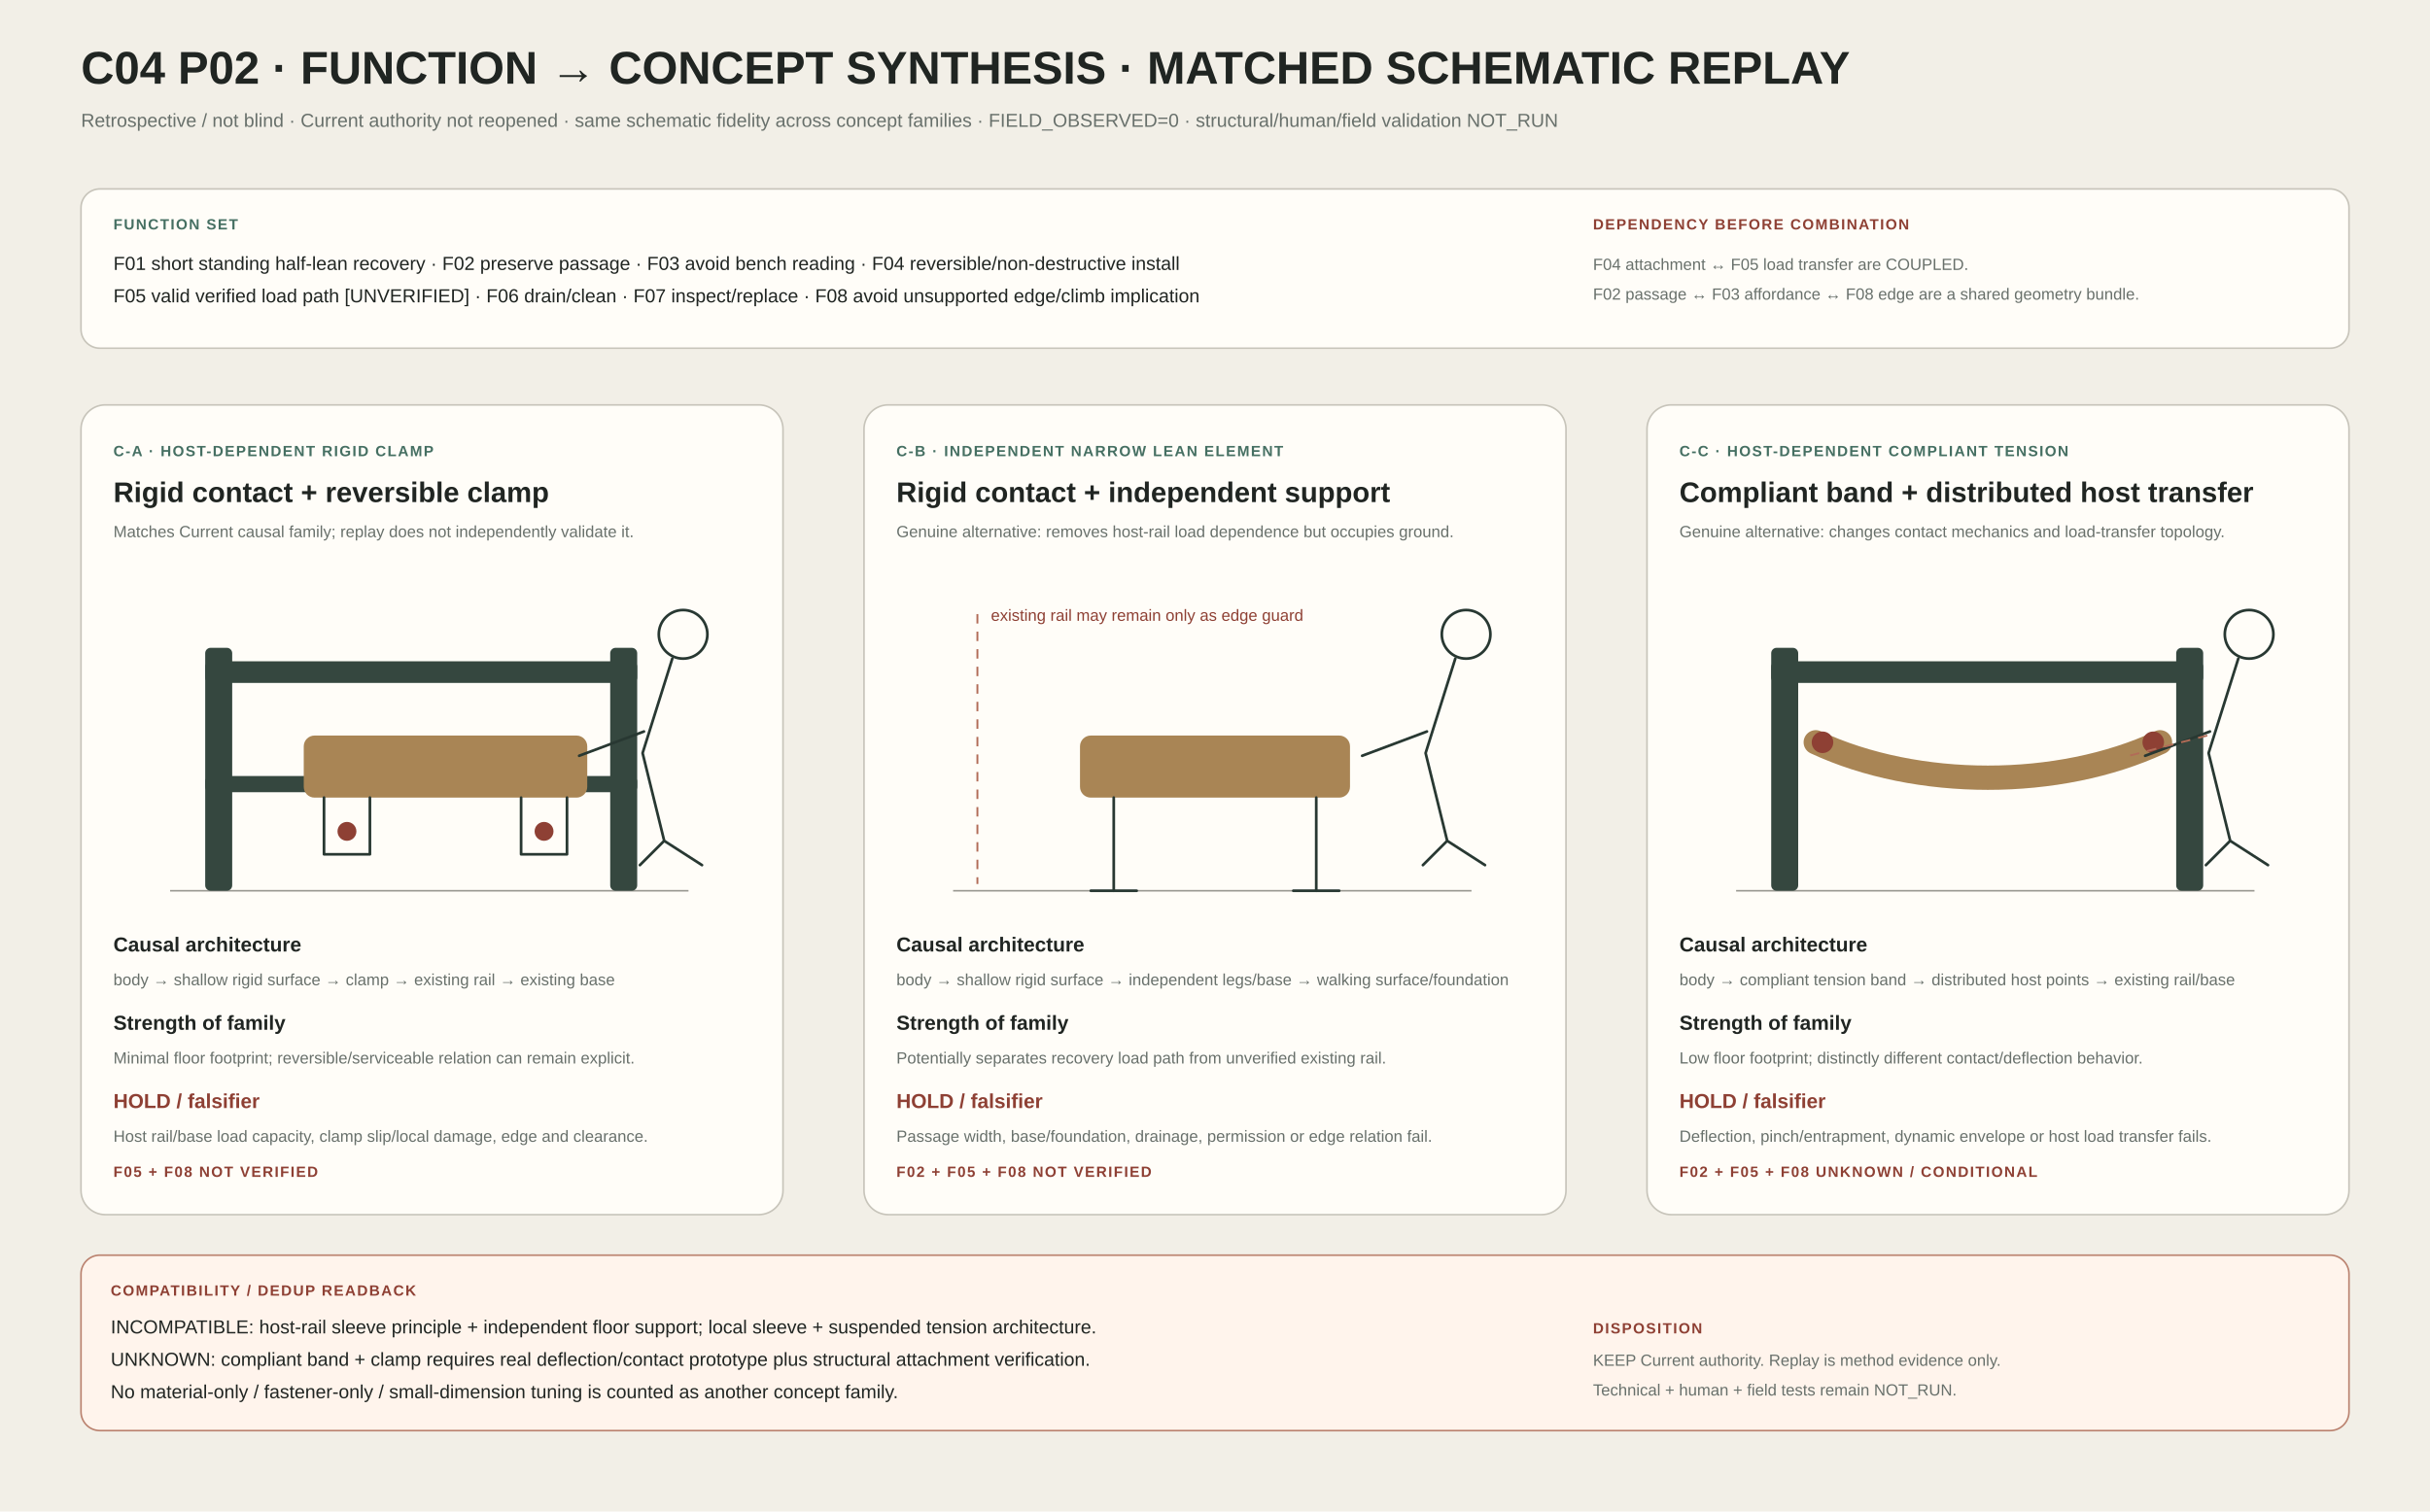
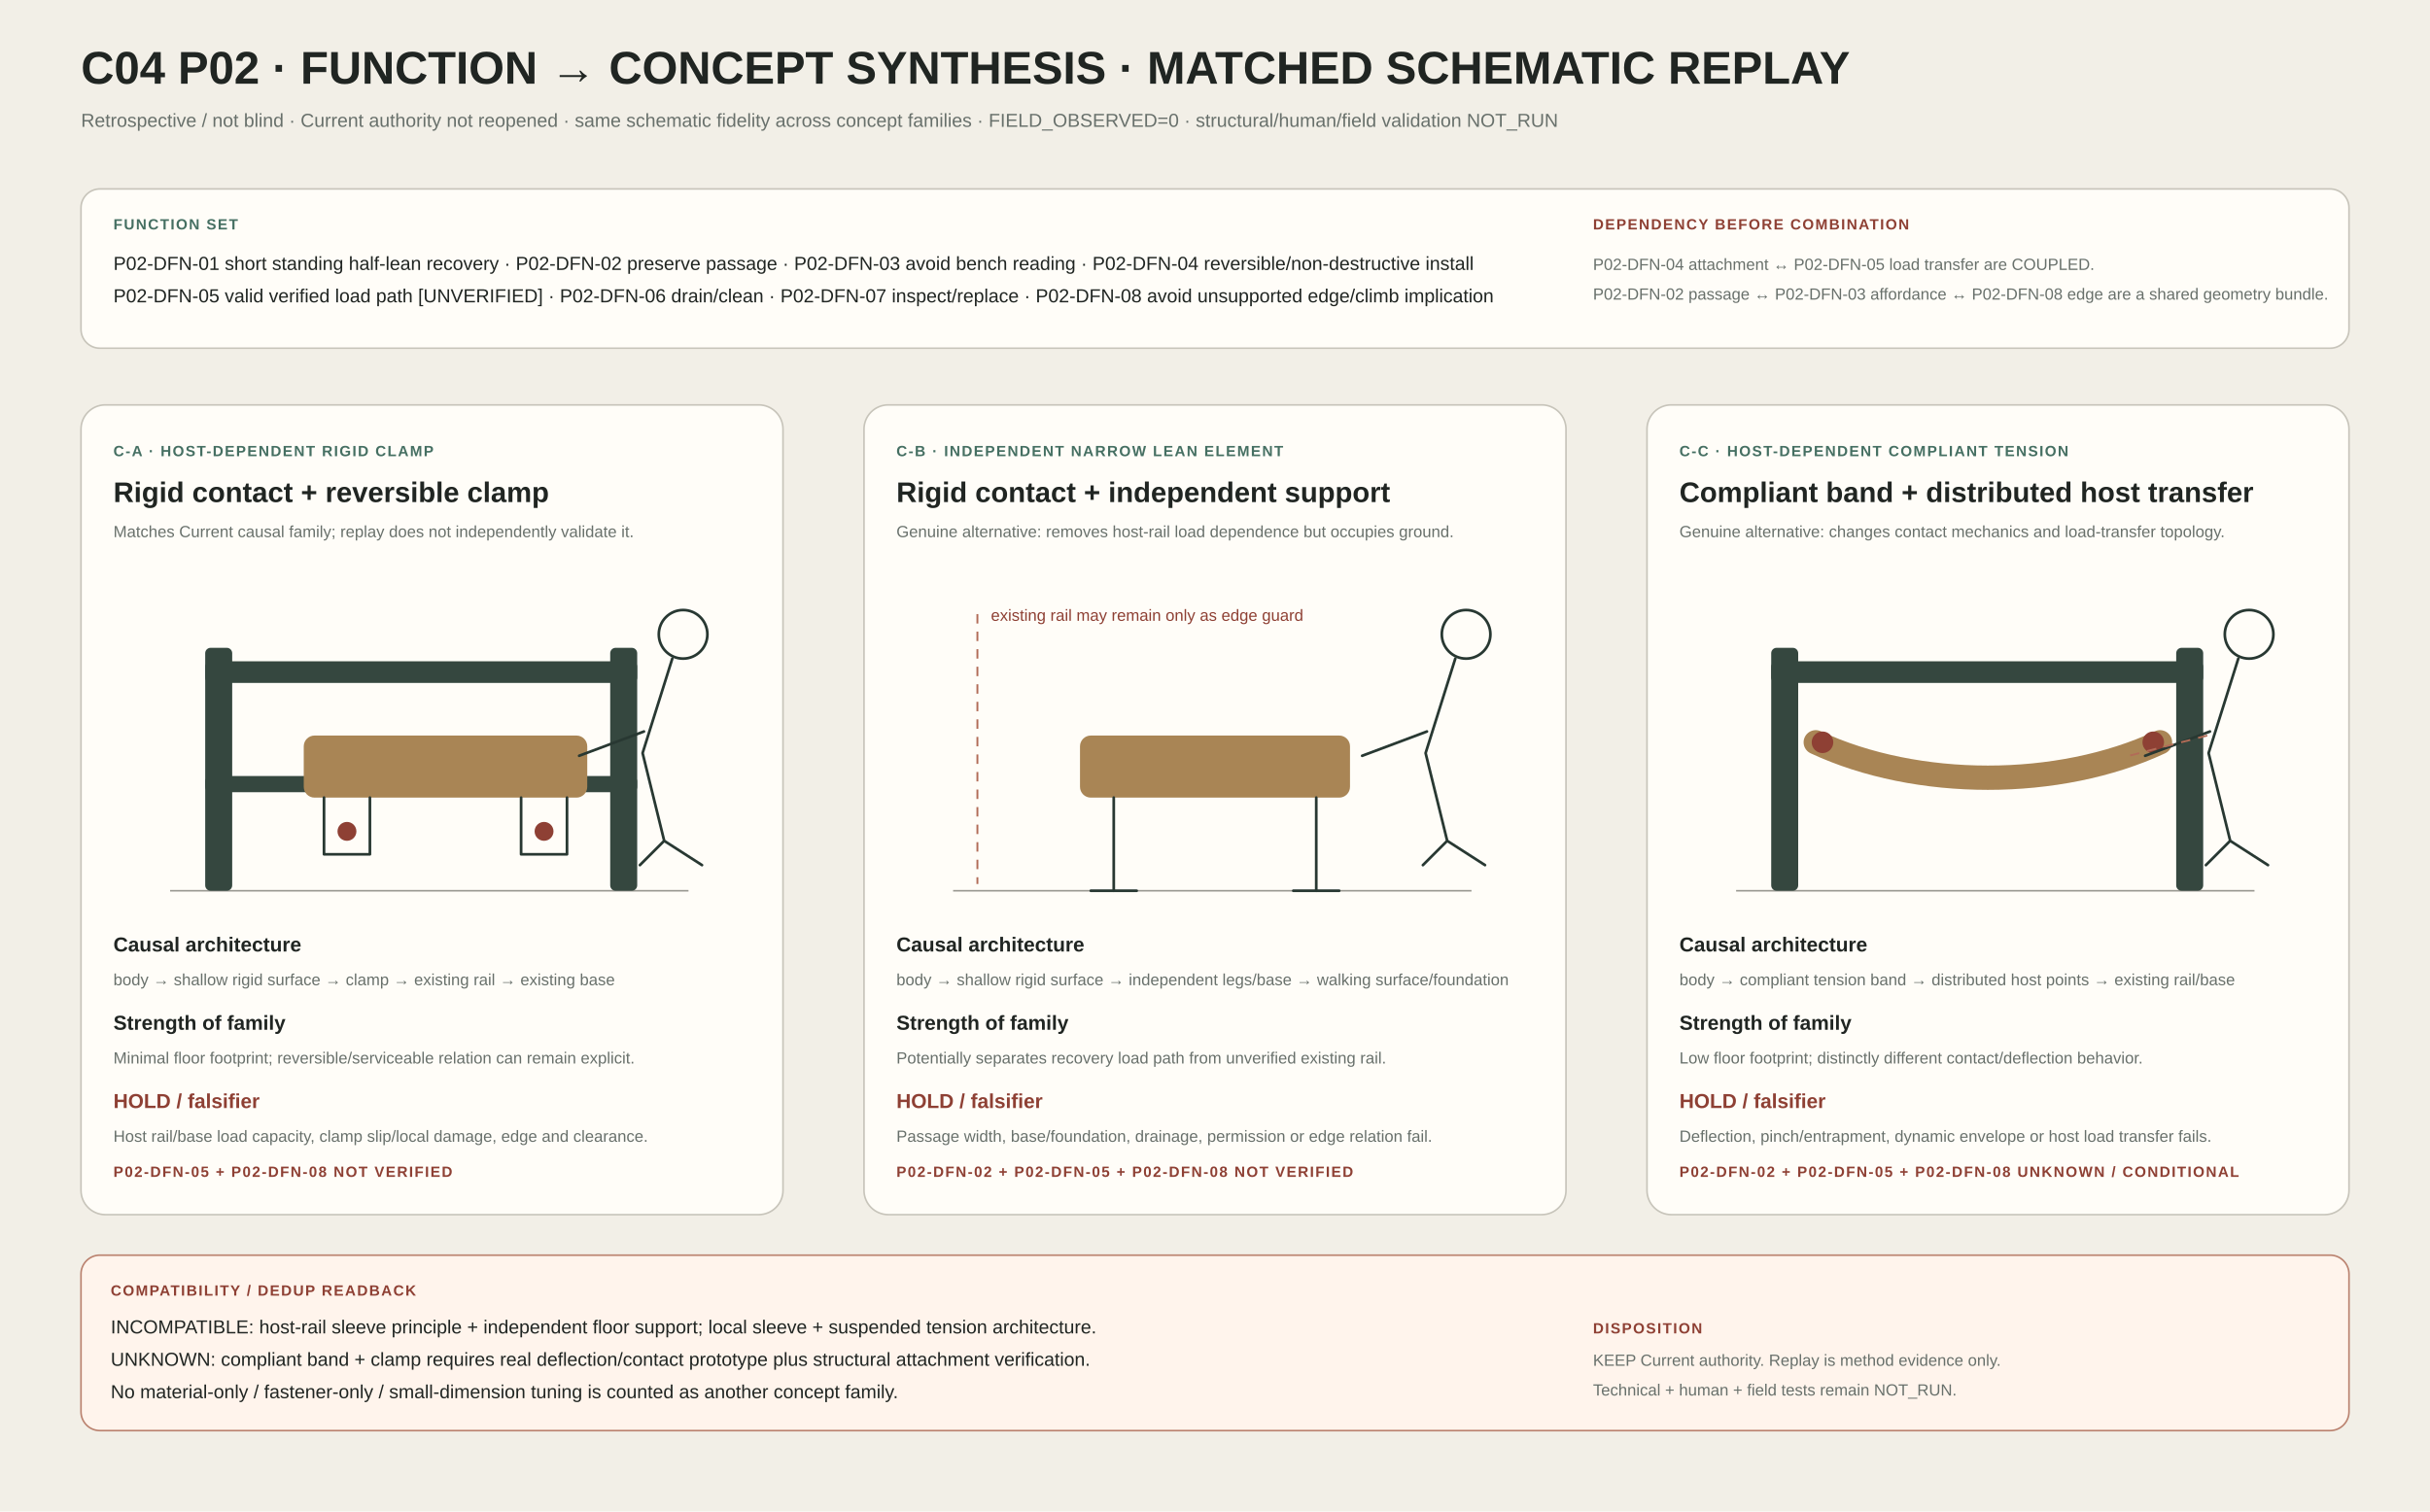
<svg xmlns="http://www.w3.org/2000/svg" width="1800" height="1120" viewBox="0 0 1800 1120">
  <style>
.bg{fill:#f2efe7}.paper{fill:#fffdf8;stroke:#c7c4ba;stroke-width:1.2}.hold{fill:#fff4ec;stroke:#ba826f;stroke-width:1.2}.ink{fill:#202522}.muted{fill:#68706b}.accent{fill:#8e4034}.green{fill:#456f62}.line{stroke:#283832;stroke-width:2;fill:none;stroke-linecap:round;stroke-linejoin:round}.thin{stroke:#9b9a93;stroke-width:1.2;fill:none}.dash{stroke:#b16c57;stroke-width:1.4;fill:none;stroke-dasharray:7 6}.h1{font:700 34px Arial,sans-serif}.h2{font:700 21px Arial,sans-serif}.h3{font:700 15px Arial,sans-serif}.txt{font:400 14px Arial,sans-serif}.sm{font:400 12px Arial,sans-serif}.xs{font:700 11px Arial,sans-serif;letter-spacing:1px}
</style>
  <rect class="bg" width="1800" height="1120" />
  <text x="60" y="62" class="h1 ink">C04 P02 · FUNCTION → CONCEPT SYNTHESIS · MATCHED SCHEMATIC REPLAY</text>
  <text x="60" y="94" class="txt muted">Retrospective / not blind · Current authority not reopened · same schematic fidelity across concept families · FIELD_OBSERVED=0 · structural/human/field validation NOT_RUN</text>
  <g transform="translate(60,140)">
    <rect width="1680" height="118" rx="14" class="paper" />
    <text x="24" y="30" class="xs green">FUNCTION SET</text>
-     <text x="24" y="60" class="txt ink">F01 short standing half-lean recovery · F02 preserve passage · F03 avoid bench reading · F04 reversible/non-destructive install</text>
-     <text x="24" y="84" class="txt ink">F05 valid verified load path [UNVERIFIED] · F06 drain/clean · F07 inspect/replace · F08 avoid unsupported edge/climb implication</text>
+     <text x="24" y="60" class="txt ink">P02-DFN-01 short standing half-lean recovery · P02-DFN-02 preserve passage · P02-DFN-03 avoid bench reading · P02-DFN-04 reversible/non-destructive install</text>
+     <text x="24" y="84" class="txt ink">P02-DFN-05 valid verified load path [UNVERIFIED] · P02-DFN-06 drain/clean · P02-DFN-07 inspect/replace · P02-DFN-08 avoid unsupported edge/climb implication</text>
    <text x="1120" y="30" class="xs accent">DEPENDENCY BEFORE COMBINATION</text>
-     <text x="1120" y="60" class="sm muted">F04 attachment ↔ F05 load transfer are COUPLED.</text>
-     <text x="1120" y="82" class="sm muted">F02 passage ↔ F03 affordance ↔ F08 edge are a shared geometry bundle.</text>
+     <text x="1120" y="60" class="sm muted">P02-DFN-04 attachment ↔ P02-DFN-05 load transfer are COUPLED.</text>
+     <text x="1120" y="82" class="sm muted">P02-DFN-02 passage ↔ P02-DFN-03 affordance ↔ P02-DFN-08 edge are a shared geometry bundle.</text>
  </g>
  <g transform="translate(60,300)">
    <g>
      <rect width="520" height="600" rx="18" class="paper" />
      <text x="24" y="38" class="xs green">C-A · HOST-DEPENDENT RIGID CLAMP</text>
      <text x="24" y="72" class="h2 ink">Rigid contact + reversible clamp</text>
      <text x="24" y="98" class="sm muted">Matches Current causal family; replay does not independently validate it.</text>
      <line x1="66" y1="360" x2="450" y2="360" class="thin" />
      <rect x="92" y="180" width="20" height="180" rx="4" fill="#35473f" />
      <rect x="392" y="180" width="20" height="180" rx="4" fill="#35473f" />
      <rect x="92" y="190" width="320" height="16" rx="4" fill="#35473f" />
      <rect x="92" y="275" width="320" height="12" rx="4" fill="#35473f" />
      <rect x="165" y="245" width="210" height="46" rx="8" fill="#a98555" />
      <path d="M180 291v42h34v-42M326 291v42h34v-42" class="line" />
      <circle cx="197" cy="316" r="7" fill="#8e4034" />
      <circle cx="343" cy="316" r="7" fill="#8e4034" />
      <circle cx="446" cy="170" r="18" class="line" />
      <path d="M438 188l-22 70 16 65M417 242l-48 18M432 323l-18 18M432 323l28 18" class="line" />
      <text x="24" y="405" class="h3 ink">Causal architecture</text>
      <text x="24" y="430" class="sm muted">body → shallow rigid surface → clamp → existing rail → existing base</text>
      <text x="24" y="463" class="h3 ink">Strength of family</text>
      <text x="24" y="488" class="sm muted">Minimal floor footprint; reversible/serviceable relation can remain explicit.</text>
      <text x="24" y="521" class="h3 accent">HOLD / falsifier</text>
      <text x="24" y="546" class="sm muted">Host rail/base load capacity, clamp slip/local damage, edge and clearance.</text>
-       <text x="24" y="572" class="xs accent">F05 + F08 NOT VERIFIED</text>
+       <text x="24" y="572" class="xs accent">P02-DFN-05 + P02-DFN-08 NOT VERIFIED</text>
    </g>
    <g transform="translate(580,0)">
      <rect width="520" height="600" rx="18" class="paper" />
      <text x="24" y="38" class="xs green">C-B · INDEPENDENT NARROW LEAN ELEMENT</text>
      <text x="24" y="72" class="h2 ink">Rigid contact + independent support</text>
      <text x="24" y="98" class="sm muted">Genuine alternative: removes host-rail load dependence but occupies ground.</text>
      <line x1="66" y1="360" x2="450" y2="360" class="thin" />
      <rect x="160" y="245" width="200" height="46" rx="8" fill="#a98555" />
      <path d="M185 291v69M335 291v69" class="line" />
      <path d="M168 360h34M318 360h34" class="line" />
      <circle cx="446" cy="170" r="18" class="line" />
      <path d="M438 188l-22 70 16 65M417 242l-48 18M432 323l-18 18M432 323l28 18" class="line" />
      <line x1="84" y1="155" x2="84" y2="355" class="dash" />
      <text x="94" y="160" class="sm accent">existing rail may remain only as edge guard</text>
      <text x="24" y="405" class="h3 ink">Causal architecture</text>
      <text x="24" y="430" class="sm muted">body → shallow rigid surface → independent legs/base → walking surface/foundation</text>
      <text x="24" y="463" class="h3 ink">Strength of family</text>
      <text x="24" y="488" class="sm muted">Potentially separates recovery load path from unverified existing rail.</text>
      <text x="24" y="521" class="h3 accent">HOLD / falsifier</text>
      <text x="24" y="546" class="sm muted">Passage width, base/foundation, drainage, permission or edge relation fail.</text>
-       <text x="24" y="572" class="xs accent">F02 + F05 + F08 NOT VERIFIED</text>
+       <text x="24" y="572" class="xs accent">P02-DFN-02 + P02-DFN-05 + P02-DFN-08 NOT VERIFIED</text>
    </g>
    <g transform="translate(1160,0)">
      <rect width="520" height="600" rx="18" class="paper" />
      <text x="24" y="38" class="xs green">C-C · HOST-DEPENDENT COMPLIANT TENSION</text>
      <text x="24" y="72" class="h2 ink">Compliant band + distributed host transfer</text>
      <text x="24" y="98" class="sm muted">Genuine alternative: changes contact mechanics and load-transfer topology.</text>
      <line x1="66" y1="360" x2="450" y2="360" class="thin" />
      <rect x="92" y="180" width="20" height="180" rx="4" fill="#35473f" />
      <rect x="392" y="180" width="20" height="180" rx="4" fill="#35473f" />
      <rect x="92" y="190" width="320" height="16" rx="4" fill="#35473f" />
      <path d="M125 250 C200 285 305 285 380 250" stroke="#a98555" stroke-width="18" fill="none" stroke-linecap="round" />
      <circle cx="130" cy="250" r="8" fill="#8e4034" />
      <circle cx="375" cy="250" r="8" fill="#8e4034" />
      <circle cx="446" cy="170" r="18" class="line" />
      <path d="M438 188l-22 70 16 65M417 242l-48 18M432 323l-18 18M432 323l28 18" class="line" />
      <path d="M415 245l-58 15" class="dash" />
      <text x="24" y="405" class="h3 ink">Causal architecture</text>
      <text x="24" y="430" class="sm muted">body → compliant tension band → distributed host points → existing rail/base</text>
      <text x="24" y="463" class="h3 ink">Strength of family</text>
      <text x="24" y="488" class="sm muted">Low floor footprint; distinctly different contact/deflection behavior.</text>
      <text x="24" y="521" class="h3 accent">HOLD / falsifier</text>
      <text x="24" y="546" class="sm muted">Deflection, pinch/entrapment, dynamic envelope or host load transfer fails.</text>
-       <text x="24" y="572" class="xs accent">F02 + F05 + F08 UNKNOWN / CONDITIONAL</text>
+       <text x="24" y="572" class="xs accent">P02-DFN-02 + P02-DFN-05 + P02-DFN-08 UNKNOWN / CONDITIONAL</text>
    </g>
  </g>
  <g transform="translate(60,930)">
    <rect width="1680" height="130" rx="14" class="hold" />
    <text x="22" y="30" class="xs accent">COMPATIBILITY / DEDUP READBACK</text>
    <text x="22" y="58" class="txt ink">INCOMPATIBLE: host-rail sleeve principle + independent floor support; local sleeve + suspended tension architecture.</text>
    <text x="22" y="82" class="txt ink">UNKNOWN: compliant band + clamp requires real deflection/contact prototype plus structural attachment verification.</text>
    <text x="22" y="106" class="txt ink">No material-only / fastener-only / small-dimension tuning is counted as another concept family.</text>
    <text x="1120" y="58" class="xs accent">DISPOSITION</text>
    <text x="1120" y="82" class="sm muted">KEEP Current authority. Replay is method evidence only.</text>
    <text x="1120" y="104" class="sm muted">Technical + human + field tests remain NOT_RUN.</text>
  </g>
</svg>
